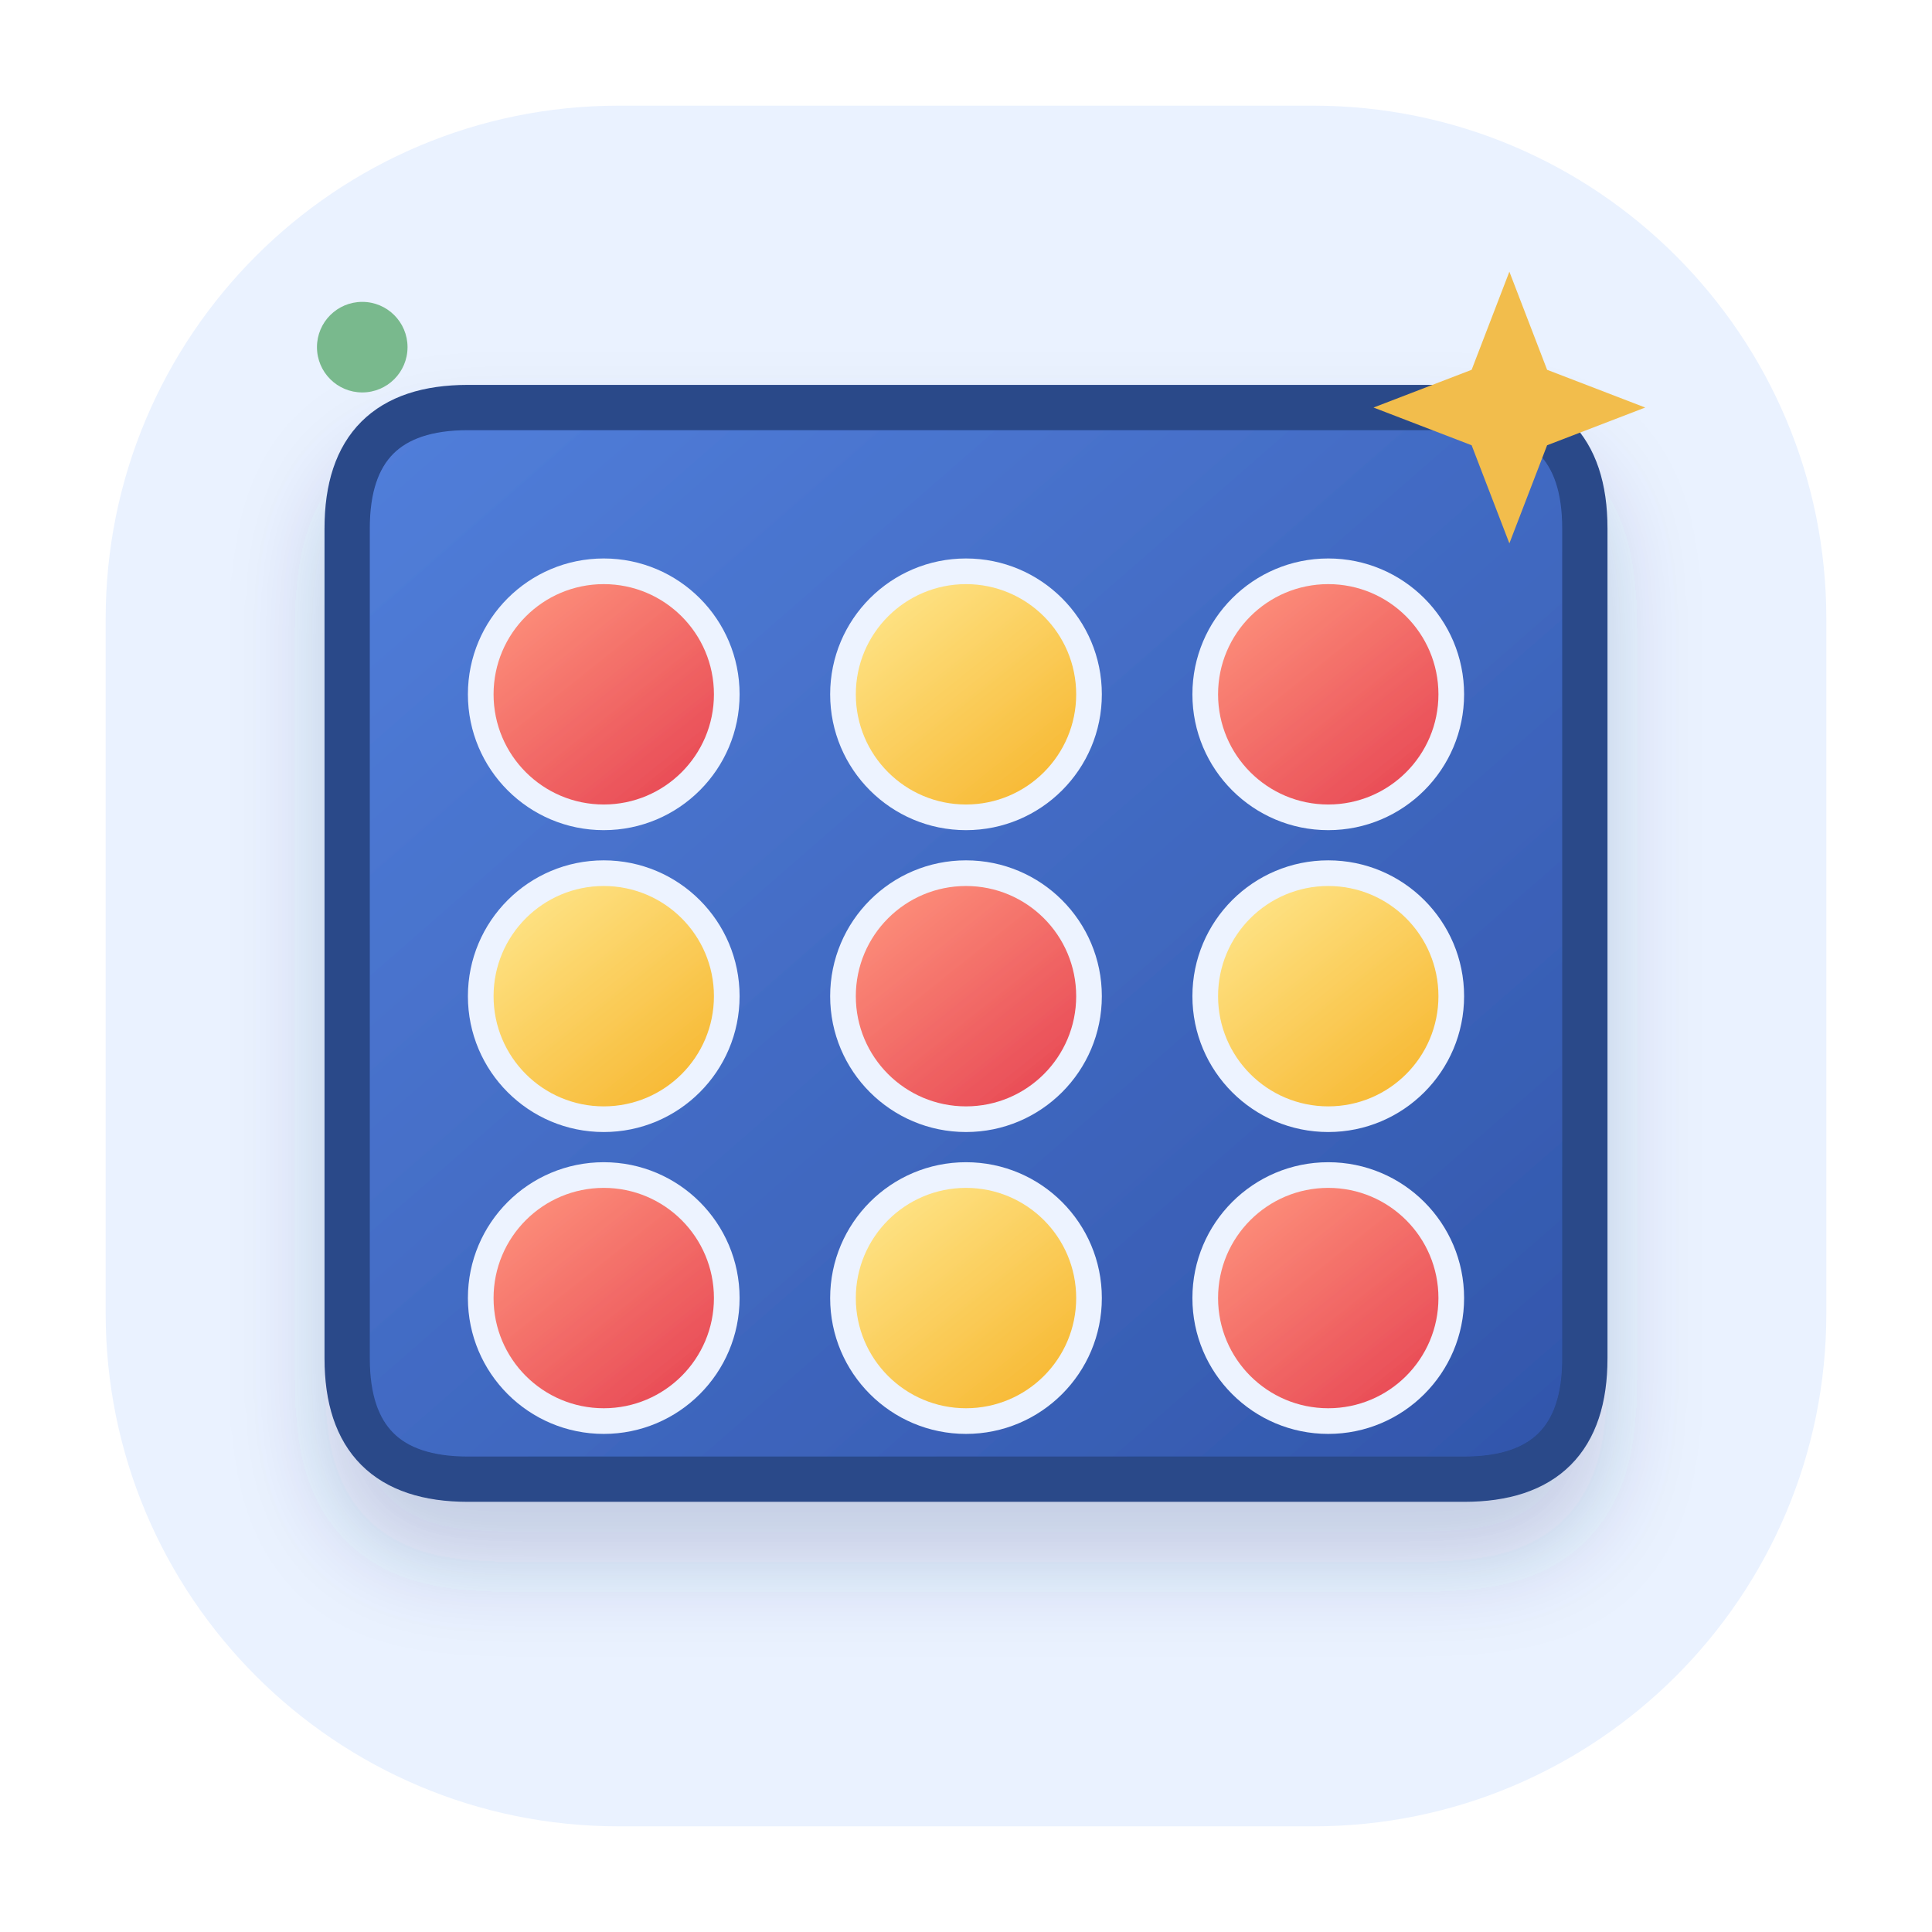
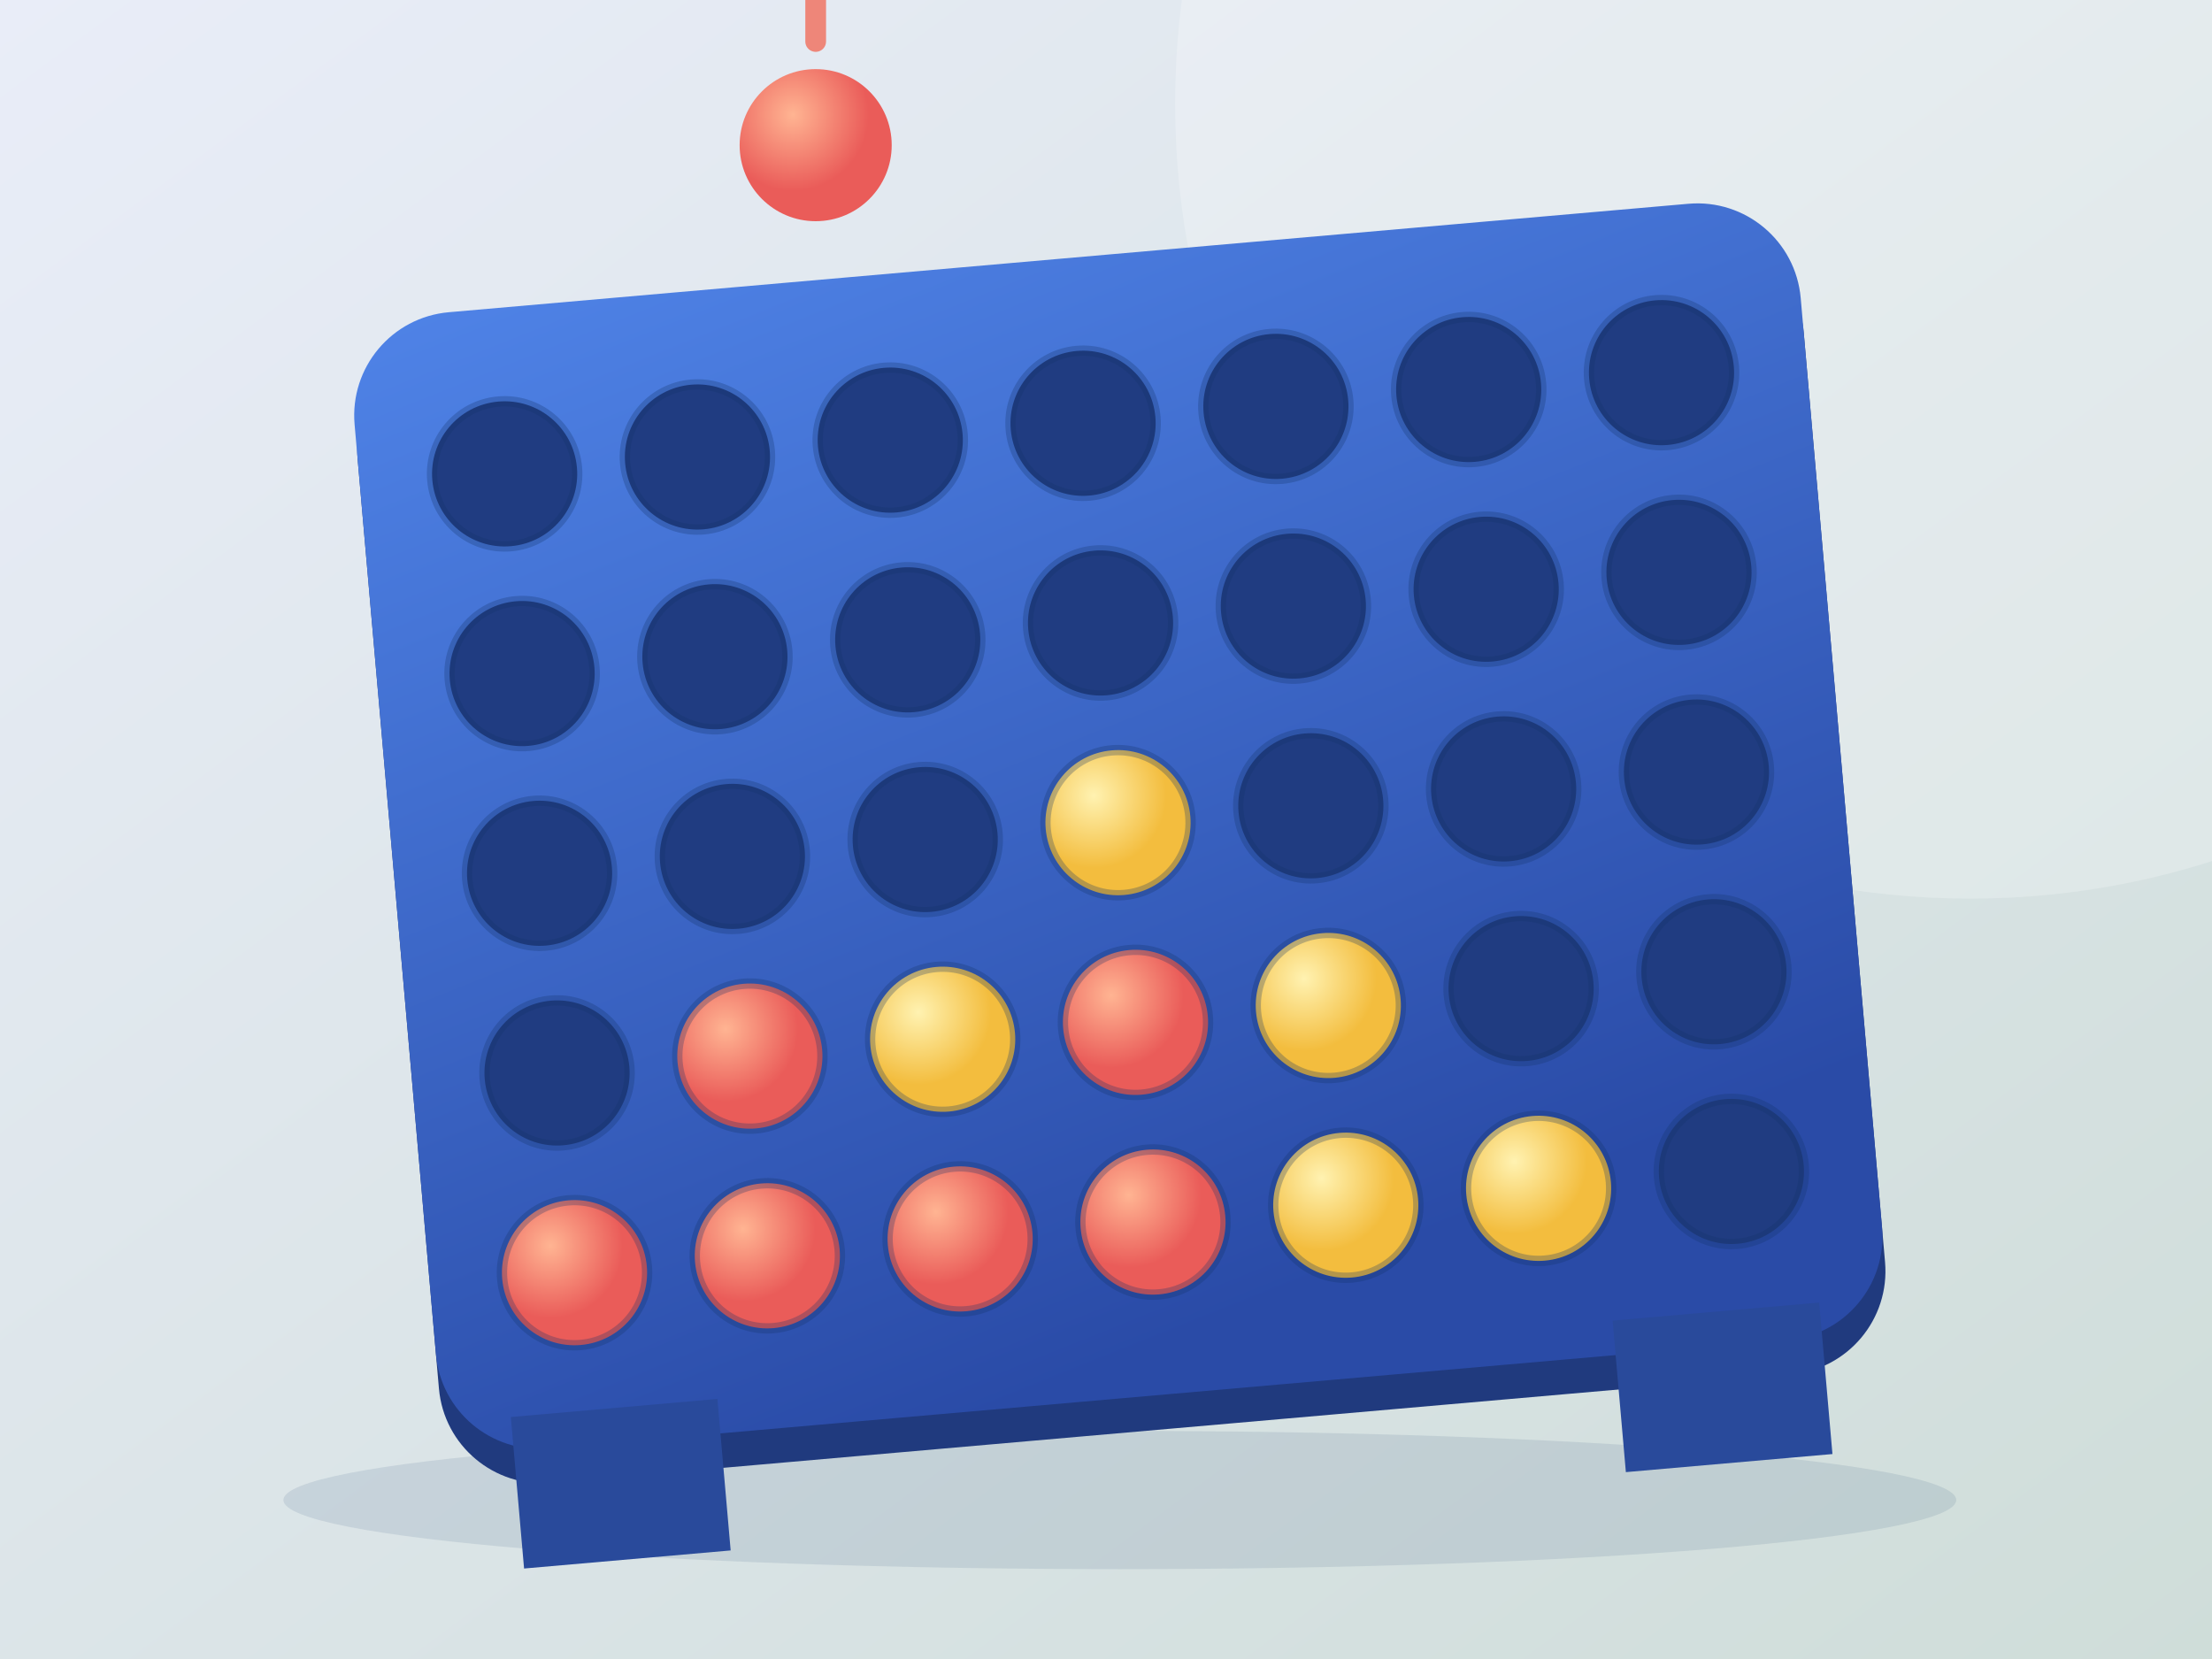
- <svg xmlns="http://www.w3.org/2000/svg" viewBox="0 0 128 128" role="img" aria-labelledby="title desc">
+ <svg xmlns="http://www.w3.org/2000/svg" viewBox="0 0 320 240">
  <defs>
-     <linearGradient id="board" x1="0" y1="0" x2="1" y2="1">
-       <stop stop-color="#527fdb" />
-       <stop offset="1" stop-color="#3155aa" />
+     <linearGradient id="bg" x2="1" y2="1">
+       <stop stop-color="#e9edf8" />
+       <stop offset="1" stop-color="#cfddd9" />
    </linearGradient>
-     <linearGradient id="red" x1="0" y1="0" x2=".8" y2="1">
-       <stop stop-color="#ff967e" />
-       <stop offset="1" stop-color="#e84955" />
+     <linearGradient id="board" x2=".4" y2="1">
+       <stop stop-color="#4f83e7" />
+       <stop offset="1" stop-color="#2a4ba7" />
    </linearGradient>
-     <linearGradient id="gold" x1="0" y1="0" x2=".8" y2="1">
-       <stop stop-color="#ffe88f" />
-       <stop offset="1" stop-color="#f7b832" />
-     </linearGradient>
-     <filter id="shadow" x="-30%" y="-30%" width="160%" height="170%">
-       <feDropShadow dx="0" dy="4" stdDeviation="3" flood-color="#244076" flood-opacity=".2" />
-     </filter>
+     <radialGradient id="r" cx=".35" cy=".3">
+       <stop stop-color="#ffb492" />
+       <stop offset="1" stop-color="#ea5c59" />
+     </radialGradient>
+     <radialGradient id="y" cx=".35" cy=".3">
+       <stop stop-color="#fff2b1" />
+       <stop offset="1" stop-color="#f3bd3e" />
+     </radialGradient>
  </defs>
-   <rect x="7" y="7" width="114" height="114" rx="34" fill="#eaf2ff" />
-   <g filter="url(#shadow)">
-     <path d="M23 35q0-8 8-8h66q8 0 8 8v55q0 8-8 8H31q-8 0-8-8z" fill="url(#board)" stroke="#294889" stroke-width="3" />
-     <g fill="#edf3ff">
-       <circle cx="40" cy="46" r="9" />
-       <circle cx="64" cy="46" r="9" />
-       <circle cx="88" cy="46" r="9" />
-       <circle cx="40" cy="66" r="9" />
-       <circle cx="64" cy="66" r="9" />
-       <circle cx="88" cy="66" r="9" />
-       <circle cx="40" cy="86" r="9" />
-       <circle cx="64" cy="86" r="9" />
-       <circle cx="88" cy="86" r="9" />
-     </g>
-     <circle cx="40" cy="46" r="7.3" fill="url(#red)" />
-     <circle cx="64" cy="46" r="7.3" fill="url(#gold)" />
-     <circle cx="88" cy="46" r="7.3" fill="url(#red)" />
-     <circle cx="40" cy="66" r="7.3" fill="url(#gold)" />
-     <circle cx="64" cy="66" r="7.3" fill="url(#red)" />
-     <circle cx="88" cy="66" r="7.3" fill="url(#gold)" />
-     <circle cx="40" cy="86" r="7.3" fill="url(#red)" />
-     <circle cx="64" cy="86" r="7.3" fill="url(#gold)" />
-     <circle cx="88" cy="86" r="7.3" fill="url(#red)" />
+   <path fill="url(#bg)" d="M0 0h320v240H0z" />
+   <circle cx="285" cy="15" r="115" fill="#ffffff3a" />
+   <ellipse cx="162" cy="217" rx="121" ry="10" fill="#2347751c" />
+   <g transform="translate(57 37) rotate(-5 105 85)">
+     <rect x="0" y="5" width="210" height="165" rx="15" fill="#203a7e" />
+     <rect width="210" height="165" rx="15" fill="url(#board)" />
+     <path d="M10 160h30v22H10zm160 0h30v22h-30" fill="#294a9b" />
+     <circle cx="21" cy="24" r="10.5" fill="#203c81" stroke="#15356a" stroke-opacity=".28" stroke-width="1.5" />
+     <circle cx="49" cy="24" r="10.5" fill="#203c81" stroke="#15356a" stroke-opacity=".28" stroke-width="1.5" />
+     <circle cx="77" cy="24" r="10.5" fill="#203c81" stroke="#15356a" stroke-opacity=".28" stroke-width="1.5" />
+     <circle cx="105" cy="24" r="10.5" fill="#203c81" stroke="#15356a" stroke-opacity=".28" stroke-width="1.5" />
+     <circle cx="133" cy="24" r="10.5" fill="#203c81" stroke="#15356a" stroke-opacity=".28" stroke-width="1.5" />
+     <circle cx="161" cy="24" r="10.5" fill="#203c81" stroke="#15356a" stroke-opacity=".28" stroke-width="1.5" />
+     <circle cx="189" cy="24" r="10.5" fill="#203c81" stroke="#15356a" stroke-opacity=".28" stroke-width="1.5" />
+     <circle cx="21" cy="53" r="10.5" fill="#203c81" stroke="#15356a" stroke-opacity=".28" stroke-width="1.5" />
+     <circle cx="49" cy="53" r="10.5" fill="#203c81" stroke="#15356a" stroke-opacity=".28" stroke-width="1.5" />
+     <circle cx="77" cy="53" r="10.5" fill="#203c81" stroke="#15356a" stroke-opacity=".28" stroke-width="1.5" />
+     <circle cx="105" cy="53" r="10.5" fill="#203c81" stroke="#15356a" stroke-opacity=".28" stroke-width="1.5" />
+     <circle cx="133" cy="53" r="10.5" fill="#203c81" stroke="#15356a" stroke-opacity=".28" stroke-width="1.5" />
+     <circle cx="161" cy="53" r="10.5" fill="#203c81" stroke="#15356a" stroke-opacity=".28" stroke-width="1.5" />
+     <circle cx="189" cy="53" r="10.5" fill="#203c81" stroke="#15356a" stroke-opacity=".28" stroke-width="1.5" />
+     <circle cx="21" cy="82" r="10.5" fill="#203c81" stroke="#15356a" stroke-opacity=".28" stroke-width="1.5" />
+     <circle cx="49" cy="82" r="10.5" fill="#203c81" stroke="#15356a" stroke-opacity=".28" stroke-width="1.5" />
+     <circle cx="77" cy="82" r="10.5" fill="#203c81" stroke="#15356a" stroke-opacity=".28" stroke-width="1.5" />
+     <circle cx="105" cy="82" r="10.5" fill="url(#y)" stroke="#15356a" stroke-opacity=".28" stroke-width="1.5" />
+     <circle cx="133" cy="82" r="10.5" fill="#203c81" stroke="#15356a" stroke-opacity=".28" stroke-width="1.5" />
+     <circle cx="161" cy="82" r="10.5" fill="#203c81" stroke="#15356a" stroke-opacity=".28" stroke-width="1.5" />
+     <circle cx="189" cy="82" r="10.5" fill="#203c81" stroke="#15356a" stroke-opacity=".28" stroke-width="1.5" />
+     <circle cx="21" cy="111" r="10.5" fill="#203c81" stroke="#15356a" stroke-opacity=".28" stroke-width="1.5" />
+     <circle cx="49" cy="111" r="10.5" fill="url(#r)" stroke="#15356a" stroke-opacity=".28" stroke-width="1.5" />
+     <circle cx="77" cy="111" r="10.5" fill="url(#y)" stroke="#15356a" stroke-opacity=".28" stroke-width="1.5" />
+     <circle cx="105" cy="111" r="10.5" fill="url(#r)" stroke="#15356a" stroke-opacity=".28" stroke-width="1.5" />
+     <circle cx="133" cy="111" r="10.5" fill="url(#y)" stroke="#15356a" stroke-opacity=".28" stroke-width="1.5" />
+     <circle cx="161" cy="111" r="10.5" fill="#203c81" stroke="#15356a" stroke-opacity=".28" stroke-width="1.5" />
+     <circle cx="189" cy="111" r="10.5" fill="#203c81" stroke="#15356a" stroke-opacity=".28" stroke-width="1.5" />
+     <circle cx="21" cy="140" r="10.5" fill="url(#r)" stroke="#15356a" stroke-opacity=".28" stroke-width="1.5" />
+     <circle cx="49" cy="140" r="10.5" fill="url(#r)" stroke="#15356a" stroke-opacity=".28" stroke-width="1.5" />
+     <circle cx="77" cy="140" r="10.5" fill="url(#r)" stroke="#15356a" stroke-opacity=".28" stroke-width="1.5" />
+     <circle cx="105" cy="140" r="10.5" fill="url(#r)" stroke="#15356a" stroke-opacity=".28" stroke-width="1.5" />
+     <circle cx="133" cy="140" r="10.5" fill="url(#y)" stroke="#15356a" stroke-opacity=".28" stroke-width="1.5" />
+     <circle cx="161" cy="140" r="10.5" fill="url(#y)" stroke="#15356a" stroke-opacity=".28" stroke-width="1.5" />
+     <circle cx="189" cy="140" r="10.5" fill="#203c81" stroke="#15356a" stroke-opacity=".28" stroke-width="1.5" />
  </g>
-   <path d="m100 18 2.5 6.5L109 27l-6.5 2.5L100 36l-2.5-6.5L91 27l6.5-2.5z" fill="#f2bd4c" />
-   <circle cx="24" cy="23" r="3" fill="#79b98d" />
+   <circle cx="118" cy="21" r="11" fill="url(#r)" />
+   <path d="m118 6 0-8" stroke="#ee8679" stroke-width="3" stroke-linecap="round" />
</svg>
